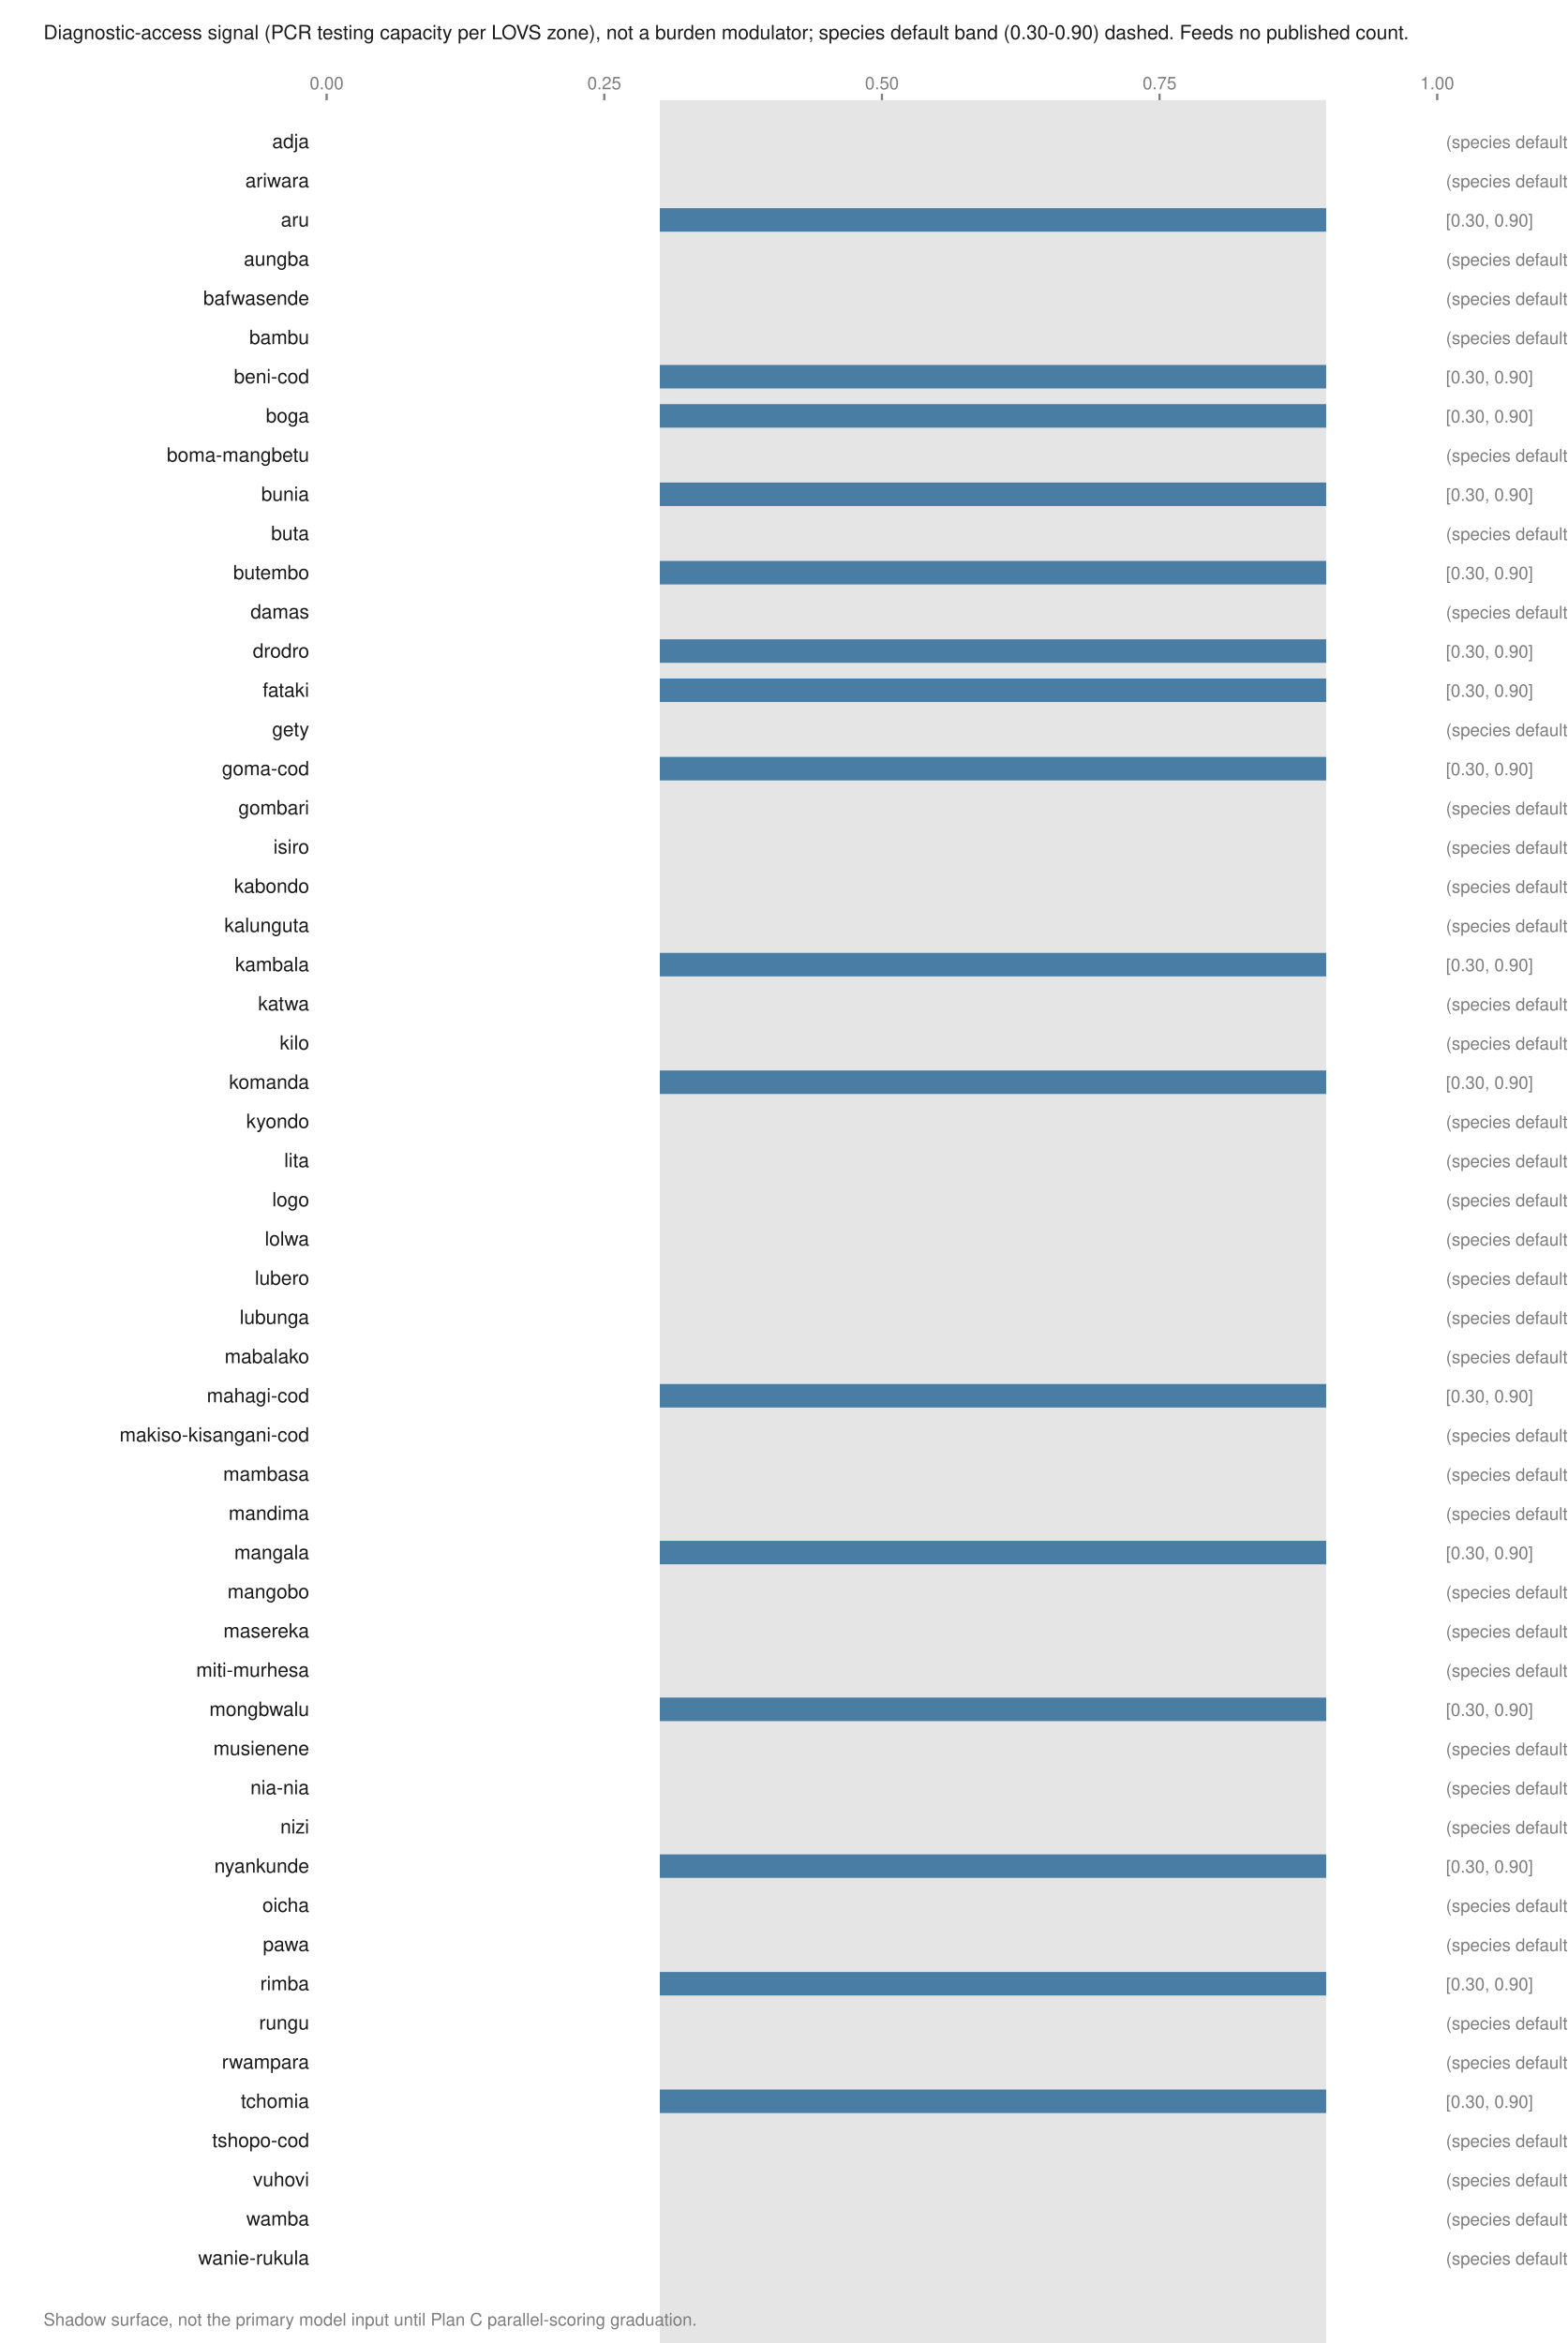
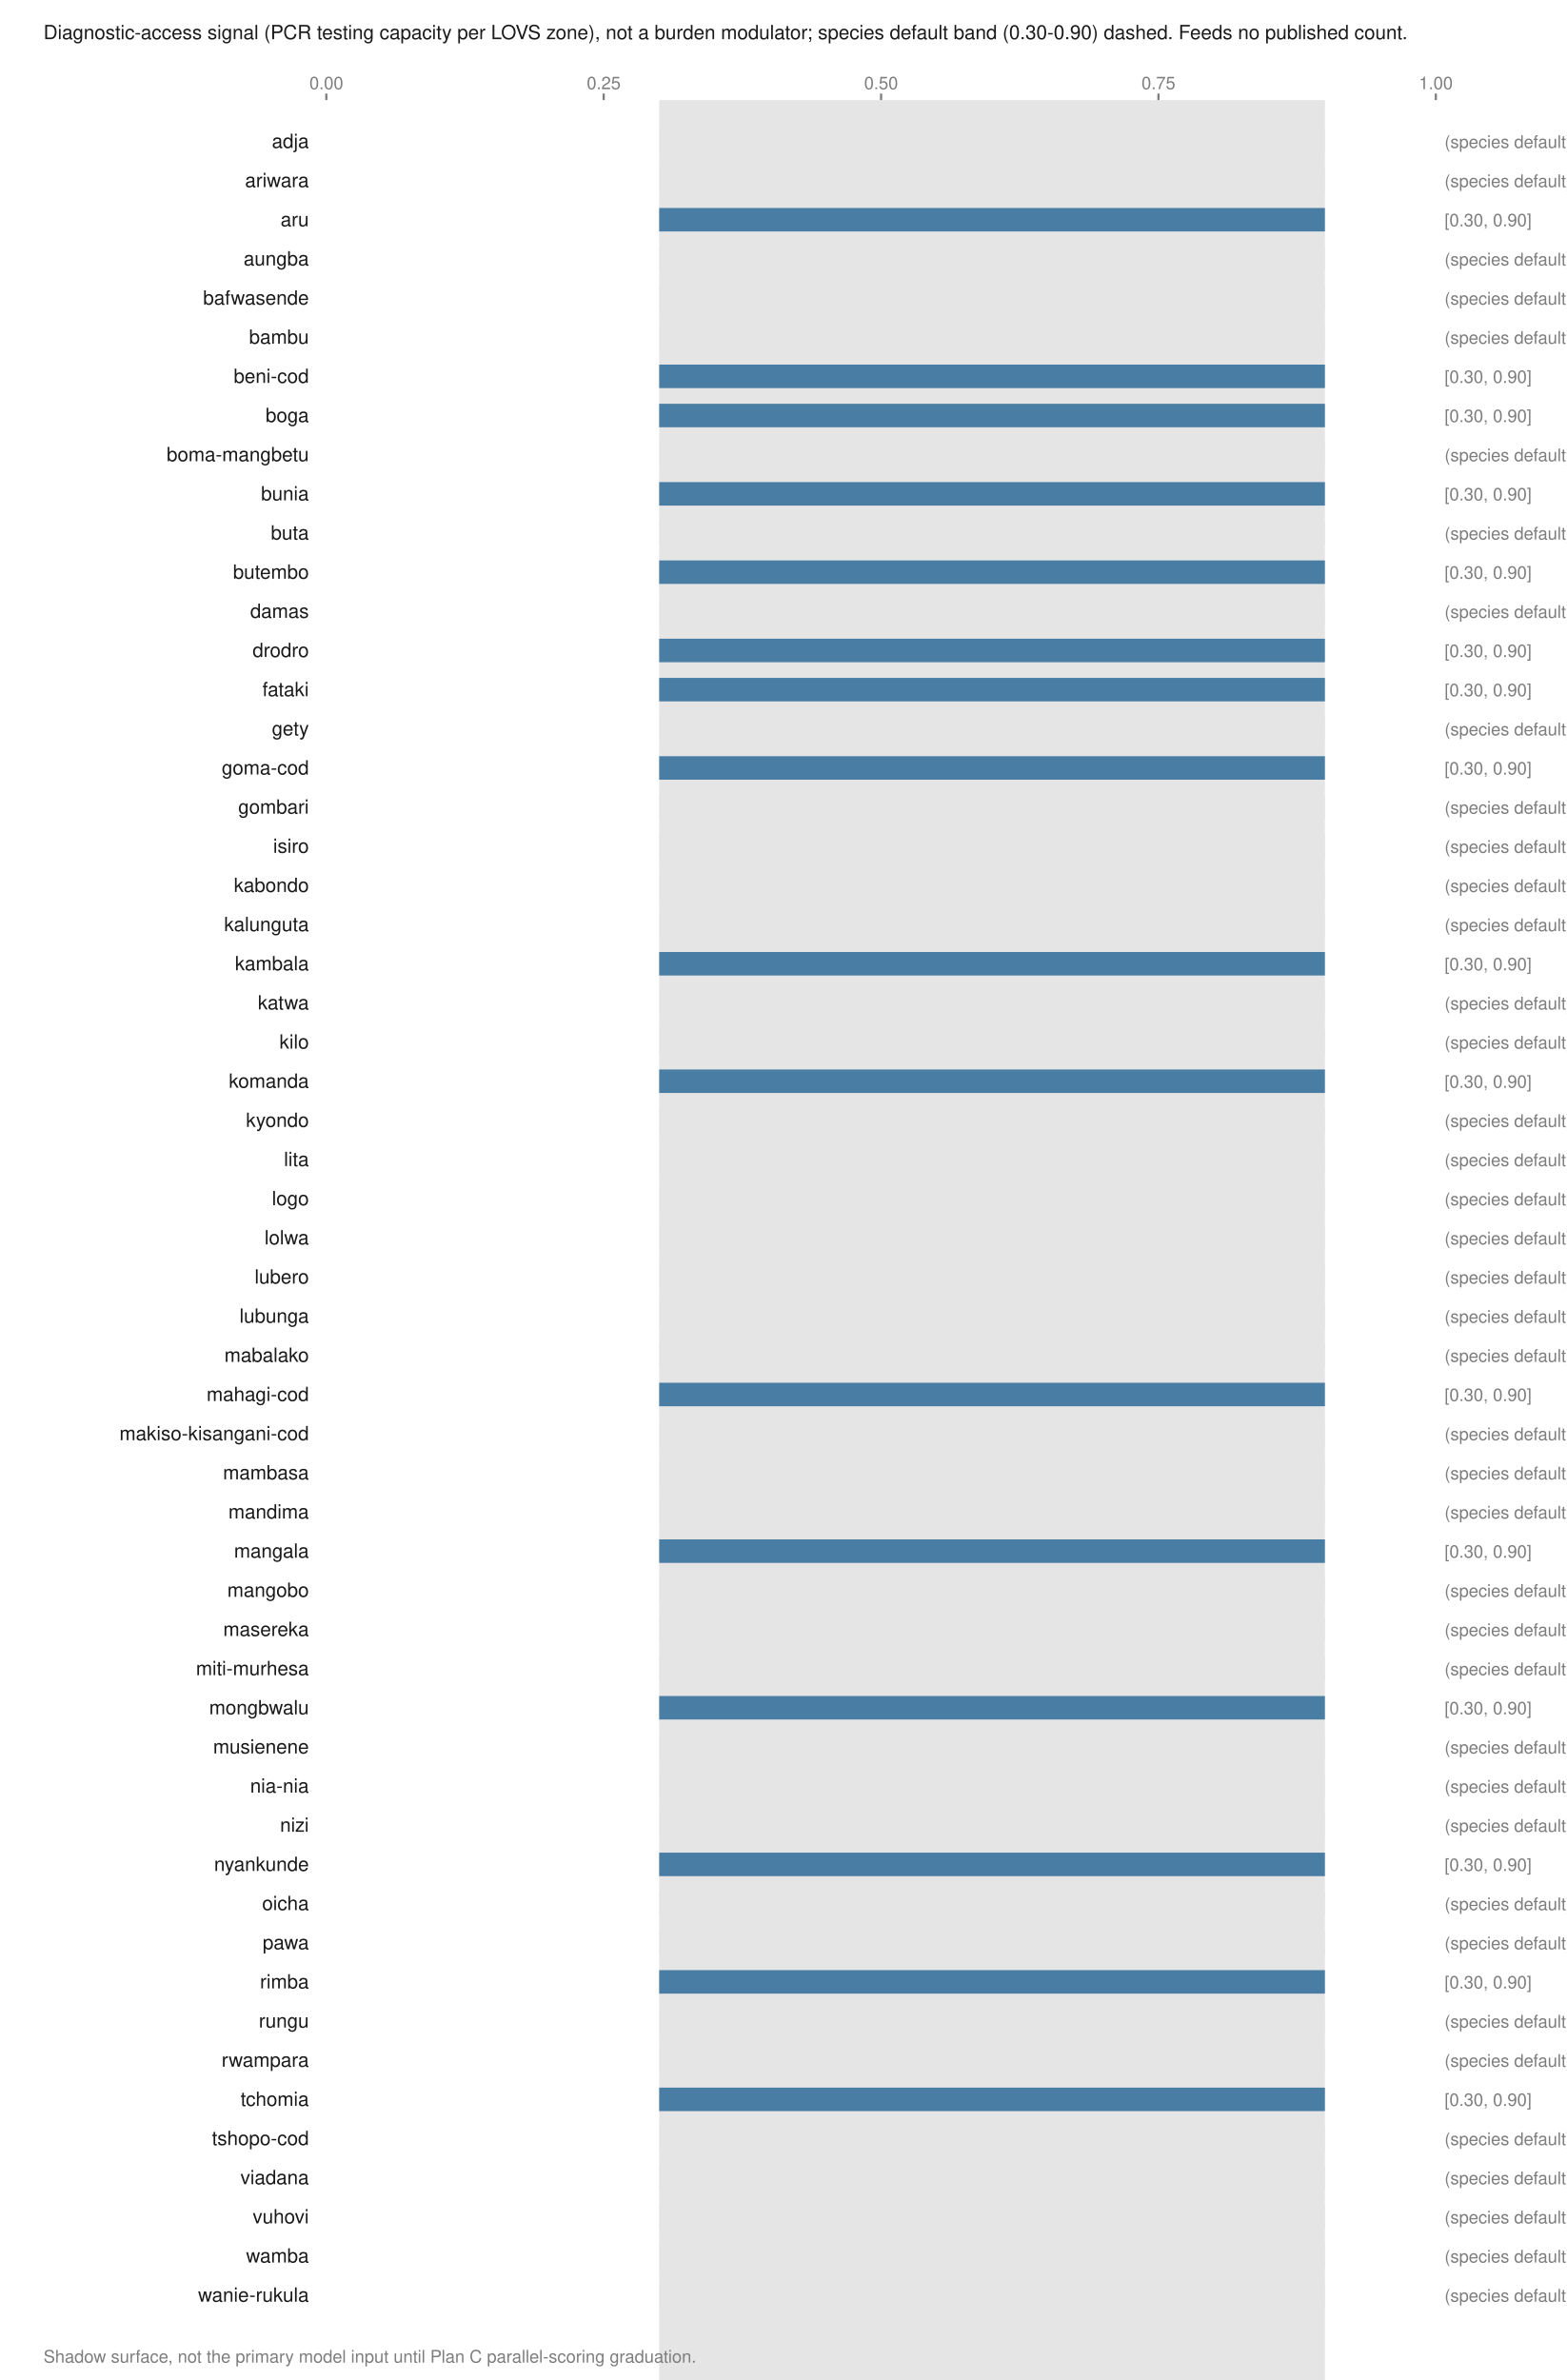
- <svg xmlns="http://www.w3.org/2000/svg" viewBox="0 0 720 1076" width="720" height="1076" role="img" aria-labelledby="t">
+ <svg xmlns="http://www.w3.org/2000/svg" viewBox="0 0 720 1094" width="720" height="1094" role="img" aria-labelledby="t">
  <text x="20.0" y="18.0" font-family="Helvetica,Arial,sans-serif" font-size="9" fill="#1a1a1a" font-weight="normal" text-anchor="start">Diagnostic-access signal (PCR testing capacity per LOVS zone), not a burden modulator; species default band (0.30-0.90) dashed. Feeds no published count.</text>
-   <rect x="303.0" y="46.0" width="306.0" height="1046.0" fill="#e5e5e5" />
+   <rect x="303.0" y="46.0" width="306.0" height="1064.0" fill="#e5e5e5" />
  <line x1="150.0" y1="43.0" x2="150.0" y2="46.0" stroke="#7d7d7d" stroke-width="1" />
  <text x="150.0" y="41.0" font-family="Helvetica,Arial,sans-serif" font-size="8" fill="#7d7d7d" font-weight="normal" text-anchor="middle">0.00</text>
  <line x1="277.5" y1="43.0" x2="277.5" y2="46.0" stroke="#7d7d7d" stroke-width="1" />
  <text x="277.5" y="41.0" font-family="Helvetica,Arial,sans-serif" font-size="8" fill="#7d7d7d" font-weight="normal" text-anchor="middle">0.25</text>
  <line x1="405.0" y1="43.0" x2="405.0" y2="46.0" stroke="#7d7d7d" stroke-width="1" />
  <text x="405.0" y="41.0" font-family="Helvetica,Arial,sans-serif" font-size="8" fill="#7d7d7d" font-weight="normal" text-anchor="middle">0.50</text>
  <line x1="532.5" y1="43.0" x2="532.5" y2="46.0" stroke="#7d7d7d" stroke-width="1" />
  <text x="532.5" y="41.0" font-family="Helvetica,Arial,sans-serif" font-size="8" fill="#7d7d7d" font-weight="normal" text-anchor="middle">0.75</text>
  <line x1="660.0" y1="43.0" x2="660.0" y2="46.0" stroke="#7d7d7d" stroke-width="1" />
  <text x="660.0" y="41.0" font-family="Helvetica,Arial,sans-serif" font-size="8" fill="#7d7d7d" font-weight="normal" text-anchor="middle">1.00</text>
  <text x="142.0" y="68.0" font-family="Helvetica,Arial,sans-serif" font-size="9" fill="#1a1a1a" font-weight="normal" text-anchor="end">adja</text>
  <rect x="303.0" y="59.6" width="306.0" height="10.8" fill="#e5e5e5" />
  <text x="664.0" y="68.0" font-family="Helvetica,Arial,sans-serif" font-size="8" fill="#7d7d7d" font-weight="normal" text-anchor="start">(species default)</text>
  <text x="142.0" y="86.0" font-family="Helvetica,Arial,sans-serif" font-size="9" fill="#1a1a1a" font-weight="normal" text-anchor="end">ariwara</text>
  <rect x="303.0" y="77.6" width="306.0" height="10.8" fill="#e5e5e5" />
  <text x="664.0" y="86.0" font-family="Helvetica,Arial,sans-serif" font-size="8" fill="#7d7d7d" font-weight="normal" text-anchor="start">(species default)</text>
  <text x="142.0" y="104.0" font-family="Helvetica,Arial,sans-serif" font-size="9" fill="#1a1a1a" font-weight="normal" text-anchor="end">aru</text>
  <rect x="303.0" y="95.6" width="306.0" height="10.8" fill="#4a7da3" />
  <text x="664.0" y="104.0" font-family="Helvetica,Arial,sans-serif" font-size="8" fill="#7d7d7d" font-weight="normal" text-anchor="start">[0.30, 0.90]</text>
  <text x="142.0" y="122.0" font-family="Helvetica,Arial,sans-serif" font-size="9" fill="#1a1a1a" font-weight="normal" text-anchor="end">aungba</text>
  <rect x="303.0" y="113.6" width="306.0" height="10.8" fill="#e5e5e5" />
  <text x="664.0" y="122.0" font-family="Helvetica,Arial,sans-serif" font-size="8" fill="#7d7d7d" font-weight="normal" text-anchor="start">(species default)</text>
  <text x="142.0" y="140.0" font-family="Helvetica,Arial,sans-serif" font-size="9" fill="#1a1a1a" font-weight="normal" text-anchor="end">bafwasende</text>
  <rect x="303.0" y="131.6" width="306.0" height="10.8" fill="#e5e5e5" />
  <text x="664.0" y="140.0" font-family="Helvetica,Arial,sans-serif" font-size="8" fill="#7d7d7d" font-weight="normal" text-anchor="start">(species default)</text>
  <text x="142.0" y="158.0" font-family="Helvetica,Arial,sans-serif" font-size="9" fill="#1a1a1a" font-weight="normal" text-anchor="end">bambu</text>
  <rect x="303.0" y="149.6" width="306.0" height="10.8" fill="#e5e5e5" />
  <text x="664.0" y="158.0" font-family="Helvetica,Arial,sans-serif" font-size="8" fill="#7d7d7d" font-weight="normal" text-anchor="start">(species default)</text>
  <text x="142.0" y="176.0" font-family="Helvetica,Arial,sans-serif" font-size="9" fill="#1a1a1a" font-weight="normal" text-anchor="end">beni-cod</text>
  <rect x="303.0" y="167.6" width="306.0" height="10.8" fill="#4a7da3" />
  <text x="664.0" y="176.0" font-family="Helvetica,Arial,sans-serif" font-size="8" fill="#7d7d7d" font-weight="normal" text-anchor="start">[0.30, 0.90]</text>
  <text x="142.0" y="194.0" font-family="Helvetica,Arial,sans-serif" font-size="9" fill="#1a1a1a" font-weight="normal" text-anchor="end">boga</text>
  <rect x="303.0" y="185.6" width="306.0" height="10.8" fill="#4a7da3" />
  <text x="664.0" y="194.0" font-family="Helvetica,Arial,sans-serif" font-size="8" fill="#7d7d7d" font-weight="normal" text-anchor="start">[0.30, 0.90]</text>
  <text x="142.0" y="212.0" font-family="Helvetica,Arial,sans-serif" font-size="9" fill="#1a1a1a" font-weight="normal" text-anchor="end">boma-mangbetu</text>
  <rect x="303.0" y="203.6" width="306.0" height="10.8" fill="#e5e5e5" />
  <text x="664.0" y="212.0" font-family="Helvetica,Arial,sans-serif" font-size="8" fill="#7d7d7d" font-weight="normal" text-anchor="start">(species default)</text>
  <text x="142.0" y="230.0" font-family="Helvetica,Arial,sans-serif" font-size="9" fill="#1a1a1a" font-weight="normal" text-anchor="end">bunia</text>
  <rect x="303.0" y="221.6" width="306.0" height="10.8" fill="#4a7da3" />
  <text x="664.0" y="230.0" font-family="Helvetica,Arial,sans-serif" font-size="8" fill="#7d7d7d" font-weight="normal" text-anchor="start">[0.30, 0.90]</text>
  <text x="142.0" y="248.0" font-family="Helvetica,Arial,sans-serif" font-size="9" fill="#1a1a1a" font-weight="normal" text-anchor="end">buta</text>
  <rect x="303.0" y="239.6" width="306.0" height="10.8" fill="#e5e5e5" />
  <text x="664.0" y="248.0" font-family="Helvetica,Arial,sans-serif" font-size="8" fill="#7d7d7d" font-weight="normal" text-anchor="start">(species default)</text>
  <text x="142.0" y="266.0" font-family="Helvetica,Arial,sans-serif" font-size="9" fill="#1a1a1a" font-weight="normal" text-anchor="end">butembo</text>
  <rect x="303.0" y="257.6" width="306.0" height="10.8" fill="#4a7da3" />
  <text x="664.0" y="266.0" font-family="Helvetica,Arial,sans-serif" font-size="8" fill="#7d7d7d" font-weight="normal" text-anchor="start">[0.30, 0.90]</text>
  <text x="142.0" y="284.0" font-family="Helvetica,Arial,sans-serif" font-size="9" fill="#1a1a1a" font-weight="normal" text-anchor="end">damas</text>
  <rect x="303.0" y="275.6" width="306.0" height="10.8" fill="#e5e5e5" />
  <text x="664.0" y="284.0" font-family="Helvetica,Arial,sans-serif" font-size="8" fill="#7d7d7d" font-weight="normal" text-anchor="start">(species default)</text>
  <text x="142.0" y="302.0" font-family="Helvetica,Arial,sans-serif" font-size="9" fill="#1a1a1a" font-weight="normal" text-anchor="end">drodro</text>
  <rect x="303.0" y="293.6" width="306.0" height="10.8" fill="#4a7da3" />
  <text x="664.0" y="302.0" font-family="Helvetica,Arial,sans-serif" font-size="8" fill="#7d7d7d" font-weight="normal" text-anchor="start">[0.30, 0.90]</text>
  <text x="142.0" y="320.0" font-family="Helvetica,Arial,sans-serif" font-size="9" fill="#1a1a1a" font-weight="normal" text-anchor="end">fataki</text>
  <rect x="303.0" y="311.6" width="306.0" height="10.8" fill="#4a7da3" />
  <text x="664.0" y="320.0" font-family="Helvetica,Arial,sans-serif" font-size="8" fill="#7d7d7d" font-weight="normal" text-anchor="start">[0.30, 0.90]</text>
  <text x="142.0" y="338.0" font-family="Helvetica,Arial,sans-serif" font-size="9" fill="#1a1a1a" font-weight="normal" text-anchor="end">gety</text>
  <rect x="303.0" y="329.6" width="306.0" height="10.8" fill="#e5e5e5" />
  <text x="664.0" y="338.0" font-family="Helvetica,Arial,sans-serif" font-size="8" fill="#7d7d7d" font-weight="normal" text-anchor="start">(species default)</text>
  <text x="142.0" y="356.0" font-family="Helvetica,Arial,sans-serif" font-size="9" fill="#1a1a1a" font-weight="normal" text-anchor="end">goma-cod</text>
  <rect x="303.0" y="347.6" width="306.0" height="10.8" fill="#4a7da3" />
  <text x="664.0" y="356.0" font-family="Helvetica,Arial,sans-serif" font-size="8" fill="#7d7d7d" font-weight="normal" text-anchor="start">[0.30, 0.90]</text>
  <text x="142.0" y="374.0" font-family="Helvetica,Arial,sans-serif" font-size="9" fill="#1a1a1a" font-weight="normal" text-anchor="end">gombari</text>
  <rect x="303.0" y="365.6" width="306.0" height="10.8" fill="#e5e5e5" />
  <text x="664.0" y="374.0" font-family="Helvetica,Arial,sans-serif" font-size="8" fill="#7d7d7d" font-weight="normal" text-anchor="start">(species default)</text>
  <text x="142.0" y="392.0" font-family="Helvetica,Arial,sans-serif" font-size="9" fill="#1a1a1a" font-weight="normal" text-anchor="end">isiro</text>
  <rect x="303.0" y="383.6" width="306.0" height="10.8" fill="#e5e5e5" />
  <text x="664.0" y="392.0" font-family="Helvetica,Arial,sans-serif" font-size="8" fill="#7d7d7d" font-weight="normal" text-anchor="start">(species default)</text>
  <text x="142.0" y="410.0" font-family="Helvetica,Arial,sans-serif" font-size="9" fill="#1a1a1a" font-weight="normal" text-anchor="end">kabondo</text>
  <rect x="303.0" y="401.6" width="306.0" height="10.8" fill="#e5e5e5" />
  <text x="664.0" y="410.0" font-family="Helvetica,Arial,sans-serif" font-size="8" fill="#7d7d7d" font-weight="normal" text-anchor="start">(species default)</text>
  <text x="142.0" y="428.0" font-family="Helvetica,Arial,sans-serif" font-size="9" fill="#1a1a1a" font-weight="normal" text-anchor="end">kalunguta</text>
  <rect x="303.0" y="419.6" width="306.0" height="10.8" fill="#e5e5e5" />
  <text x="664.0" y="428.0" font-family="Helvetica,Arial,sans-serif" font-size="8" fill="#7d7d7d" font-weight="normal" text-anchor="start">(species default)</text>
  <text x="142.0" y="446.0" font-family="Helvetica,Arial,sans-serif" font-size="9" fill="#1a1a1a" font-weight="normal" text-anchor="end">kambala</text>
  <rect x="303.0" y="437.6" width="306.0" height="10.8" fill="#4a7da3" />
  <text x="664.0" y="446.0" font-family="Helvetica,Arial,sans-serif" font-size="8" fill="#7d7d7d" font-weight="normal" text-anchor="start">[0.30, 0.90]</text>
  <text x="142.0" y="464.0" font-family="Helvetica,Arial,sans-serif" font-size="9" fill="#1a1a1a" font-weight="normal" text-anchor="end">katwa</text>
  <rect x="303.0" y="455.6" width="306.0" height="10.8" fill="#e5e5e5" />
  <text x="664.0" y="464.0" font-family="Helvetica,Arial,sans-serif" font-size="8" fill="#7d7d7d" font-weight="normal" text-anchor="start">(species default)</text>
  <text x="142.0" y="482.0" font-family="Helvetica,Arial,sans-serif" font-size="9" fill="#1a1a1a" font-weight="normal" text-anchor="end">kilo</text>
  <rect x="303.0" y="473.6" width="306.0" height="10.8" fill="#e5e5e5" />
  <text x="664.0" y="482.0" font-family="Helvetica,Arial,sans-serif" font-size="8" fill="#7d7d7d" font-weight="normal" text-anchor="start">(species default)</text>
  <text x="142.0" y="500.0" font-family="Helvetica,Arial,sans-serif" font-size="9" fill="#1a1a1a" font-weight="normal" text-anchor="end">komanda</text>
  <rect x="303.0" y="491.6" width="306.0" height="10.8" fill="#4a7da3" />
  <text x="664.0" y="500.0" font-family="Helvetica,Arial,sans-serif" font-size="8" fill="#7d7d7d" font-weight="normal" text-anchor="start">[0.30, 0.90]</text>
  <text x="142.0" y="518.0" font-family="Helvetica,Arial,sans-serif" font-size="9" fill="#1a1a1a" font-weight="normal" text-anchor="end">kyondo</text>
  <rect x="303.0" y="509.6" width="306.0" height="10.8" fill="#e5e5e5" />
  <text x="664.0" y="518.0" font-family="Helvetica,Arial,sans-serif" font-size="8" fill="#7d7d7d" font-weight="normal" text-anchor="start">(species default)</text>
  <text x="142.0" y="536.0" font-family="Helvetica,Arial,sans-serif" font-size="9" fill="#1a1a1a" font-weight="normal" text-anchor="end">lita</text>
  <rect x="303.0" y="527.6" width="306.0" height="10.8" fill="#e5e5e5" />
  <text x="664.0" y="536.0" font-family="Helvetica,Arial,sans-serif" font-size="8" fill="#7d7d7d" font-weight="normal" text-anchor="start">(species default)</text>
  <text x="142.0" y="554.0" font-family="Helvetica,Arial,sans-serif" font-size="9" fill="#1a1a1a" font-weight="normal" text-anchor="end">logo</text>
  <rect x="303.0" y="545.6" width="306.0" height="10.8" fill="#e5e5e5" />
  <text x="664.0" y="554.0" font-family="Helvetica,Arial,sans-serif" font-size="8" fill="#7d7d7d" font-weight="normal" text-anchor="start">(species default)</text>
  <text x="142.0" y="572.0" font-family="Helvetica,Arial,sans-serif" font-size="9" fill="#1a1a1a" font-weight="normal" text-anchor="end">lolwa</text>
  <rect x="303.0" y="563.6" width="306.0" height="10.8" fill="#e5e5e5" />
  <text x="664.0" y="572.0" font-family="Helvetica,Arial,sans-serif" font-size="8" fill="#7d7d7d" font-weight="normal" text-anchor="start">(species default)</text>
  <text x="142.0" y="590.0" font-family="Helvetica,Arial,sans-serif" font-size="9" fill="#1a1a1a" font-weight="normal" text-anchor="end">lubero</text>
  <rect x="303.0" y="581.6" width="306.0" height="10.8" fill="#e5e5e5" />
  <text x="664.0" y="590.0" font-family="Helvetica,Arial,sans-serif" font-size="8" fill="#7d7d7d" font-weight="normal" text-anchor="start">(species default)</text>
  <text x="142.0" y="608.0" font-family="Helvetica,Arial,sans-serif" font-size="9" fill="#1a1a1a" font-weight="normal" text-anchor="end">lubunga</text>
  <rect x="303.0" y="599.6" width="306.0" height="10.8" fill="#e5e5e5" />
  <text x="664.0" y="608.0" font-family="Helvetica,Arial,sans-serif" font-size="8" fill="#7d7d7d" font-weight="normal" text-anchor="start">(species default)</text>
  <text x="142.0" y="626.0" font-family="Helvetica,Arial,sans-serif" font-size="9" fill="#1a1a1a" font-weight="normal" text-anchor="end">mabalako</text>
  <rect x="303.0" y="617.6" width="306.0" height="10.8" fill="#e5e5e5" />
  <text x="664.0" y="626.0" font-family="Helvetica,Arial,sans-serif" font-size="8" fill="#7d7d7d" font-weight="normal" text-anchor="start">(species default)</text>
  <text x="142.0" y="644.0" font-family="Helvetica,Arial,sans-serif" font-size="9" fill="#1a1a1a" font-weight="normal" text-anchor="end">mahagi-cod</text>
  <rect x="303.0" y="635.6" width="306.0" height="10.8" fill="#4a7da3" />
  <text x="664.0" y="644.0" font-family="Helvetica,Arial,sans-serif" font-size="8" fill="#7d7d7d" font-weight="normal" text-anchor="start">[0.30, 0.90]</text>
  <text x="142.0" y="662.0" font-family="Helvetica,Arial,sans-serif" font-size="9" fill="#1a1a1a" font-weight="normal" text-anchor="end">makiso-kisangani-cod</text>
  <rect x="303.0" y="653.6" width="306.0" height="10.8" fill="#e5e5e5" />
  <text x="664.0" y="662.0" font-family="Helvetica,Arial,sans-serif" font-size="8" fill="#7d7d7d" font-weight="normal" text-anchor="start">(species default)</text>
  <text x="142.0" y="680.0" font-family="Helvetica,Arial,sans-serif" font-size="9" fill="#1a1a1a" font-weight="normal" text-anchor="end">mambasa</text>
  <rect x="303.0" y="671.6" width="306.0" height="10.8" fill="#e5e5e5" />
  <text x="664.0" y="680.0" font-family="Helvetica,Arial,sans-serif" font-size="8" fill="#7d7d7d" font-weight="normal" text-anchor="start">(species default)</text>
  <text x="142.0" y="698.0" font-family="Helvetica,Arial,sans-serif" font-size="9" fill="#1a1a1a" font-weight="normal" text-anchor="end">mandima</text>
  <rect x="303.0" y="689.6" width="306.0" height="10.8" fill="#e5e5e5" />
  <text x="664.0" y="698.0" font-family="Helvetica,Arial,sans-serif" font-size="8" fill="#7d7d7d" font-weight="normal" text-anchor="start">(species default)</text>
  <text x="142.0" y="716.0" font-family="Helvetica,Arial,sans-serif" font-size="9" fill="#1a1a1a" font-weight="normal" text-anchor="end">mangala</text>
  <rect x="303.0" y="707.6" width="306.0" height="10.8" fill="#4a7da3" />
  <text x="664.0" y="716.0" font-family="Helvetica,Arial,sans-serif" font-size="8" fill="#7d7d7d" font-weight="normal" text-anchor="start">[0.30, 0.90]</text>
  <text x="142.0" y="734.0" font-family="Helvetica,Arial,sans-serif" font-size="9" fill="#1a1a1a" font-weight="normal" text-anchor="end">mangobo</text>
  <rect x="303.0" y="725.6" width="306.0" height="10.8" fill="#e5e5e5" />
  <text x="664.0" y="734.0" font-family="Helvetica,Arial,sans-serif" font-size="8" fill="#7d7d7d" font-weight="normal" text-anchor="start">(species default)</text>
  <text x="142.0" y="752.0" font-family="Helvetica,Arial,sans-serif" font-size="9" fill="#1a1a1a" font-weight="normal" text-anchor="end">masereka</text>
  <rect x="303.0" y="743.6" width="306.0" height="10.8" fill="#e5e5e5" />
  <text x="664.0" y="752.0" font-family="Helvetica,Arial,sans-serif" font-size="8" fill="#7d7d7d" font-weight="normal" text-anchor="start">(species default)</text>
  <text x="142.0" y="770.0" font-family="Helvetica,Arial,sans-serif" font-size="9" fill="#1a1a1a" font-weight="normal" text-anchor="end">miti-murhesa</text>
  <rect x="303.0" y="761.6" width="306.0" height="10.8" fill="#e5e5e5" />
  <text x="664.0" y="770.0" font-family="Helvetica,Arial,sans-serif" font-size="8" fill="#7d7d7d" font-weight="normal" text-anchor="start">(species default)</text>
  <text x="142.0" y="788.0" font-family="Helvetica,Arial,sans-serif" font-size="9" fill="#1a1a1a" font-weight="normal" text-anchor="end">mongbwalu</text>
  <rect x="303.0" y="779.6" width="306.0" height="10.8" fill="#4a7da3" />
  <text x="664.0" y="788.0" font-family="Helvetica,Arial,sans-serif" font-size="8" fill="#7d7d7d" font-weight="normal" text-anchor="start">[0.30, 0.90]</text>
  <text x="142.0" y="806.0" font-family="Helvetica,Arial,sans-serif" font-size="9" fill="#1a1a1a" font-weight="normal" text-anchor="end">musienene</text>
  <rect x="303.0" y="797.6" width="306.0" height="10.8" fill="#e5e5e5" />
  <text x="664.0" y="806.0" font-family="Helvetica,Arial,sans-serif" font-size="8" fill="#7d7d7d" font-weight="normal" text-anchor="start">(species default)</text>
  <text x="142.0" y="824.0" font-family="Helvetica,Arial,sans-serif" font-size="9" fill="#1a1a1a" font-weight="normal" text-anchor="end">nia-nia</text>
  <rect x="303.0" y="815.6" width="306.0" height="10.8" fill="#e5e5e5" />
  <text x="664.0" y="824.0" font-family="Helvetica,Arial,sans-serif" font-size="8" fill="#7d7d7d" font-weight="normal" text-anchor="start">(species default)</text>
  <text x="142.0" y="842.0" font-family="Helvetica,Arial,sans-serif" font-size="9" fill="#1a1a1a" font-weight="normal" text-anchor="end">nizi</text>
  <rect x="303.0" y="833.6" width="306.0" height="10.8" fill="#e5e5e5" />
  <text x="664.0" y="842.0" font-family="Helvetica,Arial,sans-serif" font-size="8" fill="#7d7d7d" font-weight="normal" text-anchor="start">(species default)</text>
  <text x="142.0" y="860.0" font-family="Helvetica,Arial,sans-serif" font-size="9" fill="#1a1a1a" font-weight="normal" text-anchor="end">nyankunde</text>
  <rect x="303.0" y="851.6" width="306.0" height="10.8" fill="#4a7da3" />
  <text x="664.0" y="860.0" font-family="Helvetica,Arial,sans-serif" font-size="8" fill="#7d7d7d" font-weight="normal" text-anchor="start">[0.30, 0.90]</text>
  <text x="142.0" y="878.0" font-family="Helvetica,Arial,sans-serif" font-size="9" fill="#1a1a1a" font-weight="normal" text-anchor="end">oicha</text>
  <rect x="303.0" y="869.6" width="306.0" height="10.8" fill="#e5e5e5" />
  <text x="664.0" y="878.0" font-family="Helvetica,Arial,sans-serif" font-size="8" fill="#7d7d7d" font-weight="normal" text-anchor="start">(species default)</text>
  <text x="142.0" y="896.0" font-family="Helvetica,Arial,sans-serif" font-size="9" fill="#1a1a1a" font-weight="normal" text-anchor="end">pawa</text>
  <rect x="303.0" y="887.6" width="306.0" height="10.8" fill="#e5e5e5" />
  <text x="664.0" y="896.0" font-family="Helvetica,Arial,sans-serif" font-size="8" fill="#7d7d7d" font-weight="normal" text-anchor="start">(species default)</text>
  <text x="142.0" y="914.0" font-family="Helvetica,Arial,sans-serif" font-size="9" fill="#1a1a1a" font-weight="normal" text-anchor="end">rimba</text>
  <rect x="303.0" y="905.6" width="306.0" height="10.8" fill="#4a7da3" />
  <text x="664.0" y="914.0" font-family="Helvetica,Arial,sans-serif" font-size="8" fill="#7d7d7d" font-weight="normal" text-anchor="start">[0.30, 0.90]</text>
  <text x="142.0" y="932.0" font-family="Helvetica,Arial,sans-serif" font-size="9" fill="#1a1a1a" font-weight="normal" text-anchor="end">rungu</text>
  <rect x="303.0" y="923.6" width="306.0" height="10.8" fill="#e5e5e5" />
  <text x="664.0" y="932.0" font-family="Helvetica,Arial,sans-serif" font-size="8" fill="#7d7d7d" font-weight="normal" text-anchor="start">(species default)</text>
  <text x="142.0" y="950.0" font-family="Helvetica,Arial,sans-serif" font-size="9" fill="#1a1a1a" font-weight="normal" text-anchor="end">rwampara</text>
  <rect x="303.0" y="941.6" width="306.0" height="10.8" fill="#e5e5e5" />
  <text x="664.0" y="950.0" font-family="Helvetica,Arial,sans-serif" font-size="8" fill="#7d7d7d" font-weight="normal" text-anchor="start">(species default)</text>
  <text x="142.0" y="968.0" font-family="Helvetica,Arial,sans-serif" font-size="9" fill="#1a1a1a" font-weight="normal" text-anchor="end">tchomia</text>
  <rect x="303.0" y="959.6" width="306.0" height="10.8" fill="#4a7da3" />
  <text x="664.0" y="968.0" font-family="Helvetica,Arial,sans-serif" font-size="8" fill="#7d7d7d" font-weight="normal" text-anchor="start">[0.30, 0.90]</text>
  <text x="142.0" y="986.0" font-family="Helvetica,Arial,sans-serif" font-size="9" fill="#1a1a1a" font-weight="normal" text-anchor="end">tshopo-cod</text>
  <rect x="303.0" y="977.6" width="306.0" height="10.8" fill="#e5e5e5" />
  <text x="664.0" y="986.0" font-family="Helvetica,Arial,sans-serif" font-size="8" fill="#7d7d7d" font-weight="normal" text-anchor="start">(species default)</text>
-   <text x="142.0" y="1004.0" font-family="Helvetica,Arial,sans-serif" font-size="9" fill="#1a1a1a" font-weight="normal" text-anchor="end">vuhovi</text>
+   <text x="142.0" y="1004.0" font-family="Helvetica,Arial,sans-serif" font-size="9" fill="#1a1a1a" font-weight="normal" text-anchor="end">viadana</text>
  <rect x="303.0" y="995.6" width="306.0" height="10.8" fill="#e5e5e5" />
  <text x="664.0" y="1004.0" font-family="Helvetica,Arial,sans-serif" font-size="8" fill="#7d7d7d" font-weight="normal" text-anchor="start">(species default)</text>
-   <text x="142.0" y="1022.0" font-family="Helvetica,Arial,sans-serif" font-size="9" fill="#1a1a1a" font-weight="normal" text-anchor="end">wamba</text>
+   <text x="142.0" y="1022.0" font-family="Helvetica,Arial,sans-serif" font-size="9" fill="#1a1a1a" font-weight="normal" text-anchor="end">vuhovi</text>
  <rect x="303.0" y="1013.6" width="306.0" height="10.8" fill="#e5e5e5" />
  <text x="664.0" y="1022.0" font-family="Helvetica,Arial,sans-serif" font-size="8" fill="#7d7d7d" font-weight="normal" text-anchor="start">(species default)</text>
-   <text x="142.0" y="1040.0" font-family="Helvetica,Arial,sans-serif" font-size="9" fill="#1a1a1a" font-weight="normal" text-anchor="end">wanie-rukula</text>
+   <text x="142.0" y="1040.0" font-family="Helvetica,Arial,sans-serif" font-size="9" fill="#1a1a1a" font-weight="normal" text-anchor="end">wamba</text>
  <rect x="303.0" y="1031.6" width="306.0" height="10.8" fill="#e5e5e5" />
  <text x="664.0" y="1040.0" font-family="Helvetica,Arial,sans-serif" font-size="8" fill="#7d7d7d" font-weight="normal" text-anchor="start">(species default)</text>
-   <text x="20.0" y="1068.0" font-family="Helvetica,Arial,sans-serif" font-size="8" fill="#7d7d7d" font-weight="normal" text-anchor="start">Shadow surface, not the primary model input until Plan C parallel-scoring graduation.</text>
+   <text x="142.0" y="1058.0" font-family="Helvetica,Arial,sans-serif" font-size="9" fill="#1a1a1a" font-weight="normal" text-anchor="end">wanie-rukula</text>
+   <rect x="303.0" y="1049.6" width="306.0" height="10.8" fill="#e5e5e5" />
+   <text x="664.0" y="1058.0" font-family="Helvetica,Arial,sans-serif" font-size="8" fill="#7d7d7d" font-weight="normal" text-anchor="start">(species default)</text>
+   <text x="20.0" y="1086.0" font-family="Helvetica,Arial,sans-serif" font-size="8" fill="#7d7d7d" font-weight="normal" text-anchor="start">Shadow surface, not the primary model input until Plan C parallel-scoring graduation.</text>
</svg>
